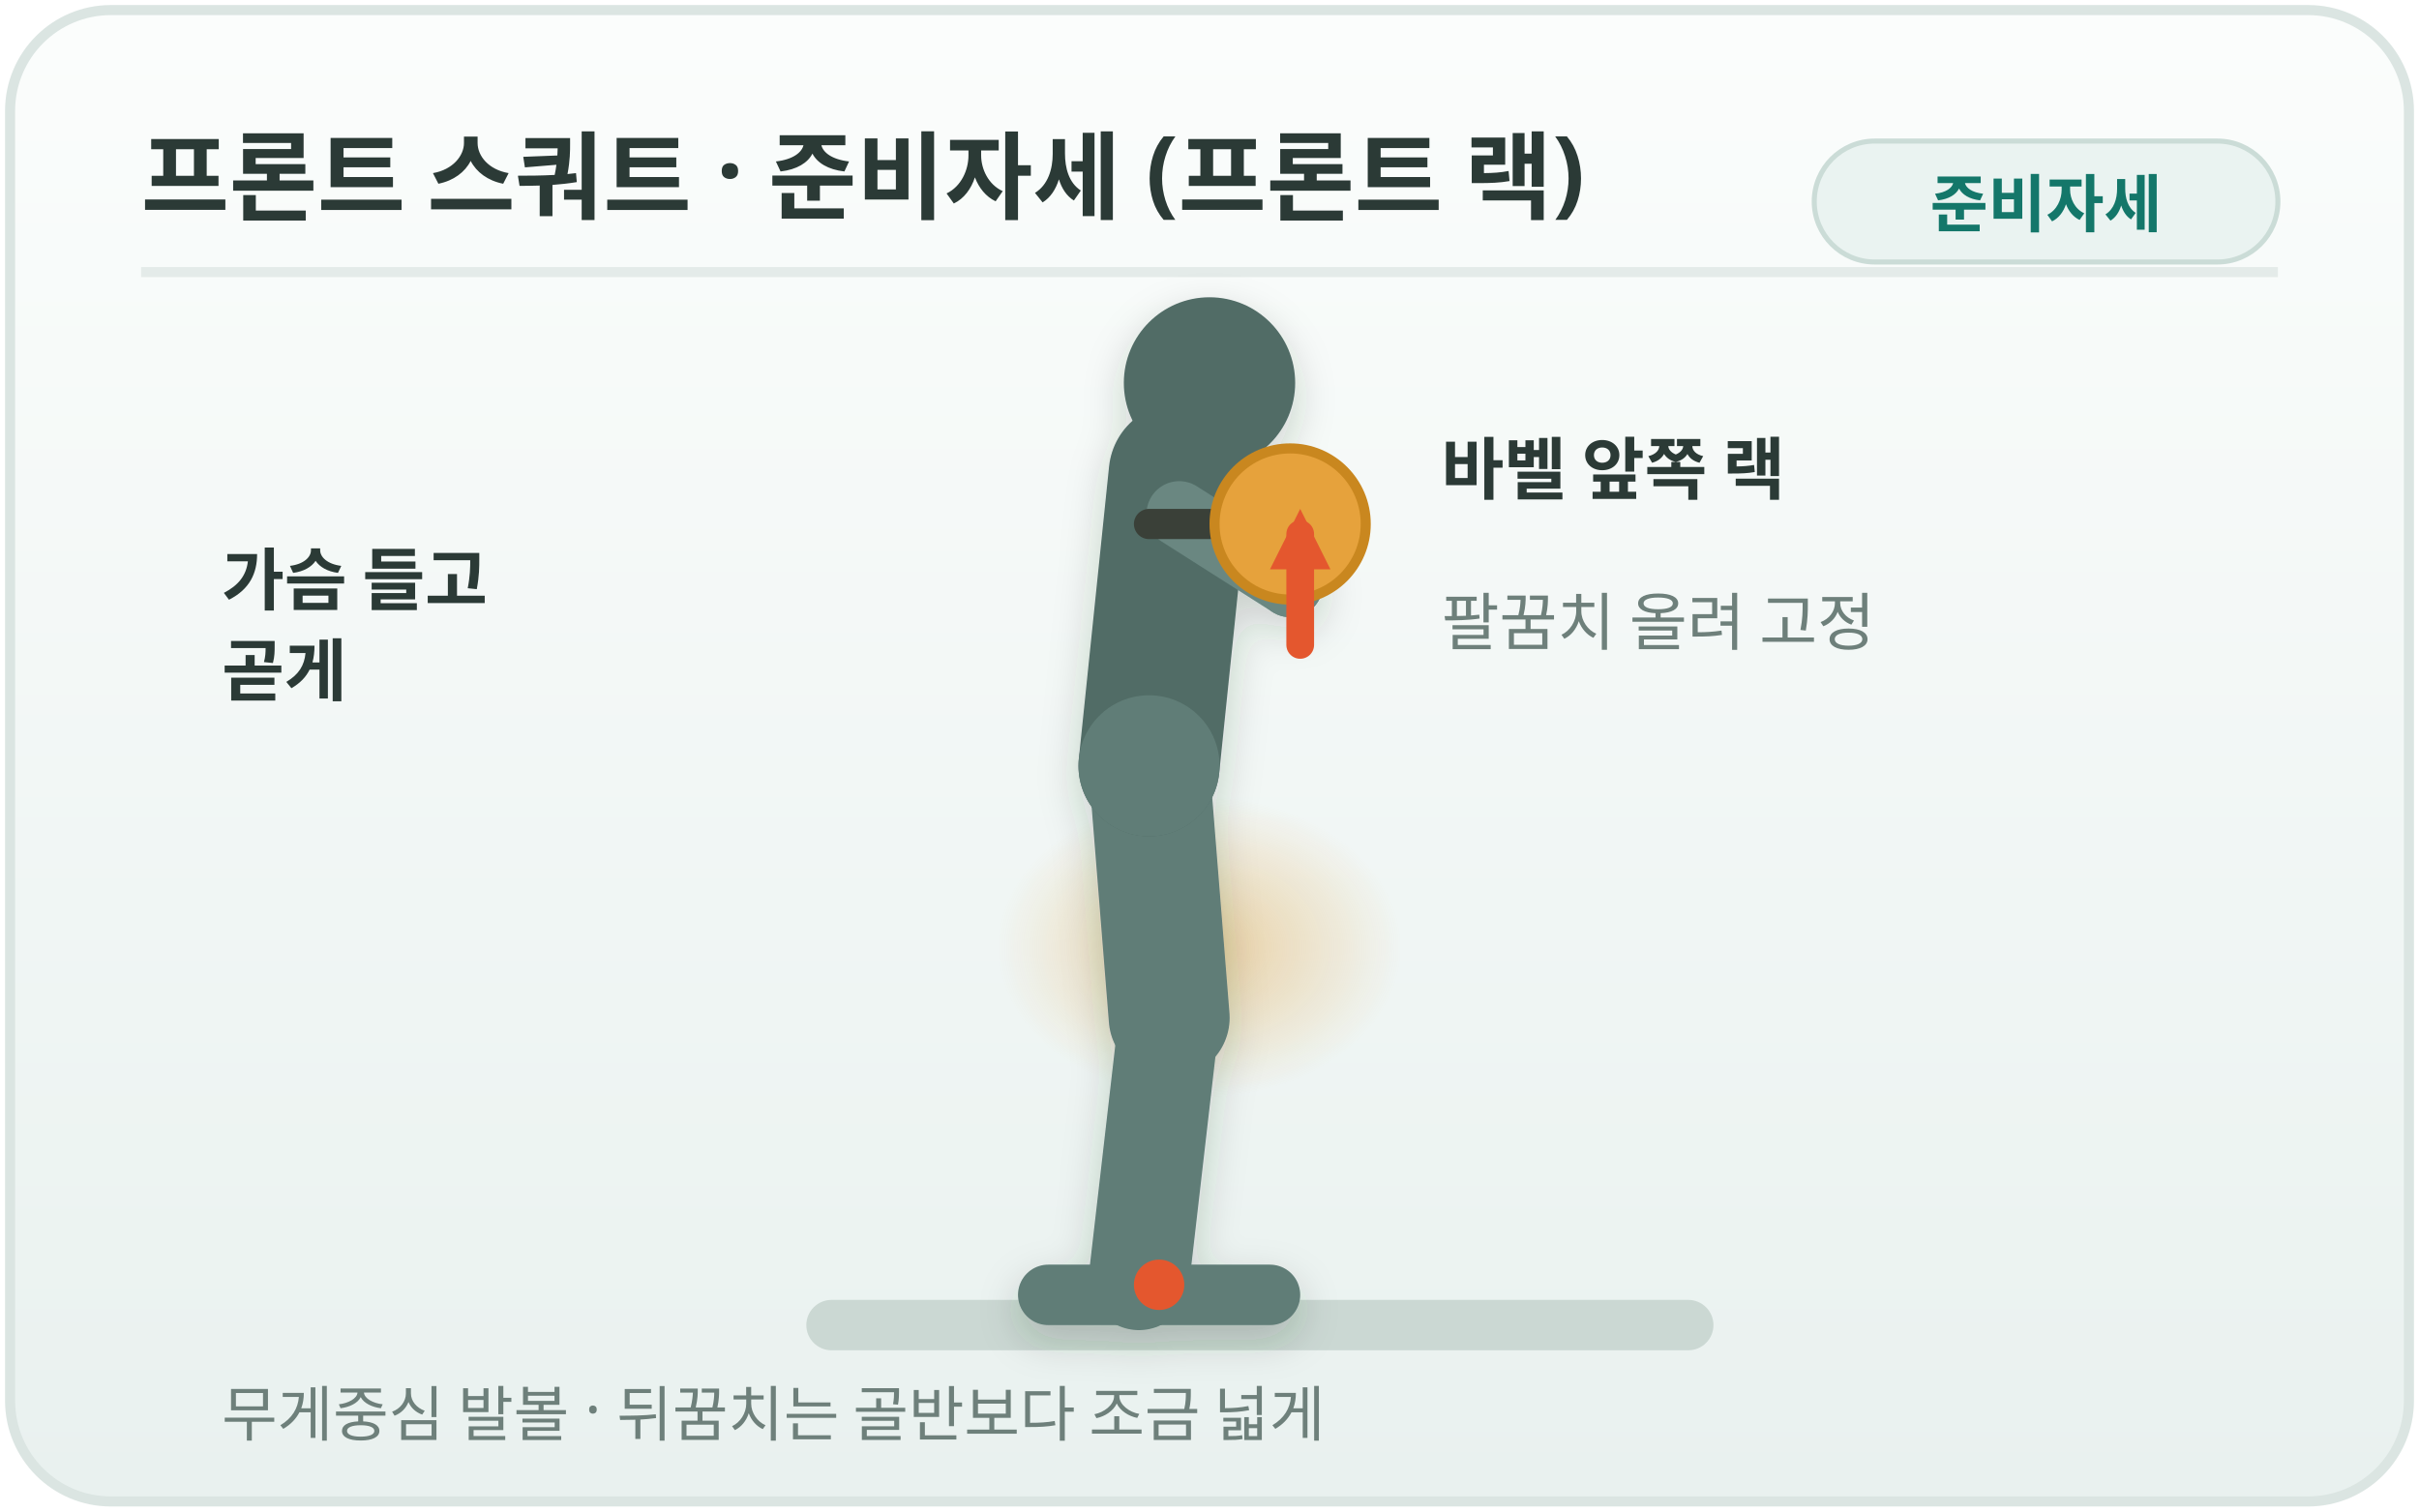
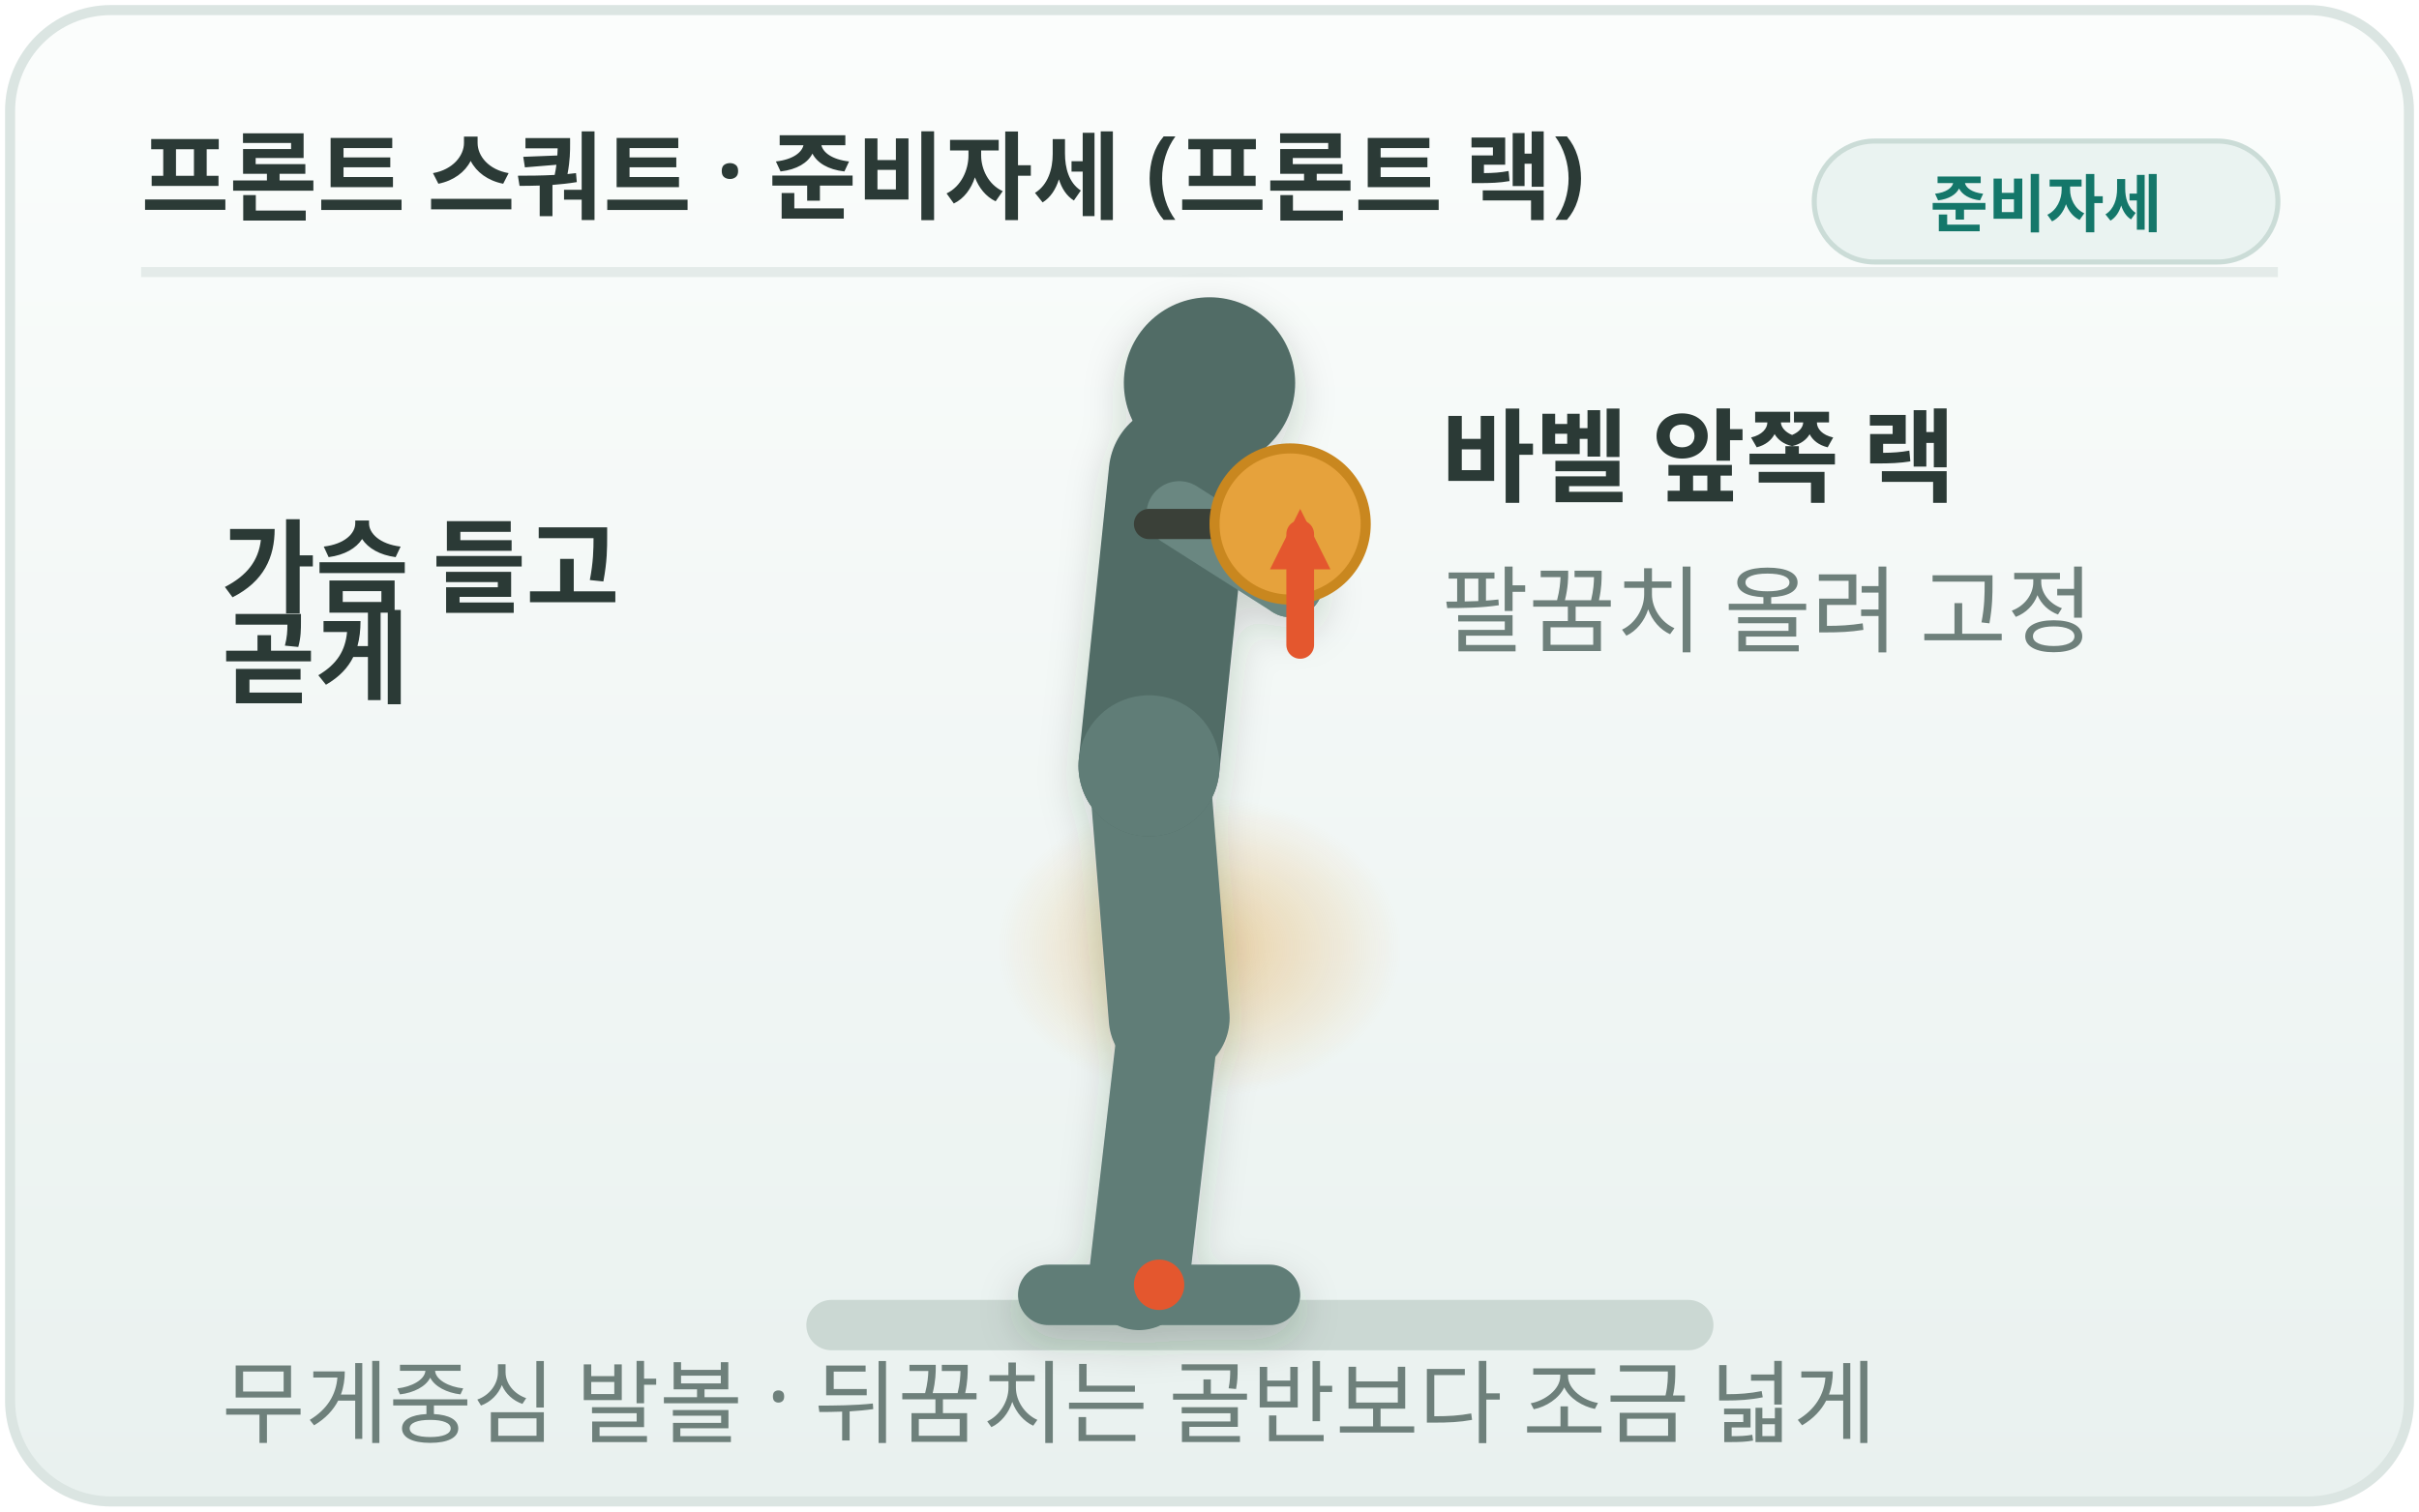
<svg xmlns="http://www.w3.org/2000/svg" viewBox="0 0 480 300" font-family="'Noto Sans KR','Apple SD Gothic Neo',sans-serif">
  <defs>
    <linearGradient id="bg" x1="0" y1="0" x2="0" y2="1">
      <stop offset="0" stop-color="#FBFDFC" />
      <stop offset="1" stop-color="#E9F1EF" />
    </linearGradient>
    <radialGradient id="glow" cx="50%" cy="50%" r="50%">
      <stop offset="0" stop-color="#E0982A" stop-opacity="0.42" />
      <stop offset="1" stop-color="#E0982A" stop-opacity="0" />
    </radialGradient>
    <filter id="soft" x="-30%" y="-30%" width="160%" height="160%">
      <feDropShadow dx="0" dy="3" stdDeviation="4" flood-color="#22332F" flood-opacity="0.20" />
    </filter>
  </defs>
  <rect x="2" y="2" width="476" height="296" rx="20" fill="url(#bg)" stroke="#DBE5E2" stroke-width="2" />
  <text x="28" y="42" font-size="19" font-weight="700" fill="#2B3A36">프론트 스쿼트 · 준비자세 (프론트 랙)</text>
  <line x1="28" y1="54" x2="452" y2="54" stroke="#E4EBE9" stroke-width="2" />
  <rect x="160" y="258" width="180" height="10" rx="5" fill="#CBD8D3" />
  <ellipse cx="238" cy="188" rx="40" ry="30" fill="url(#glow)" />
  <g filter="url(#soft)" stroke-linecap="round">
    <line x1="208" y1="257" x2="252" y2="257" stroke="#607D77" stroke-width="12" />
    <line x1="226" y1="254" x2="232" y2="202" stroke="#607D77" stroke-width="20" />
    <line x1="232" y1="202" x2="228" y2="152" stroke="#607D77" stroke-width="24" />
    <line x1="228" y1="152" x2="234" y2="94" stroke="#516C66" stroke-width="28" />
    <circle cx="228" cy="152" r="14" fill="#607D77" />
    <circle cx="240" cy="76" r="17" fill="#516C66" />
    <line x1="234" y1="102" x2="256" y2="116" stroke="#6A8781" stroke-width="13" />
    <line x1="256" y1="116" x2="252" y2="98" stroke="#6A8781" stroke-width="13" />
  </g>
  <line x1="228" y1="104" x2="266" y2="104" stroke="#3A4038" stroke-width="6" stroke-linecap="round" />
  <circle cx="256" cy="104" r="15" fill="#E6A23C" stroke="#C9871F" stroke-width="2" />
  <line x1="258" y1="128" x2="258" y2="106" stroke="#E4572E" stroke-width="5.5" stroke-linecap="round" />
  <polygon points="258,101 252,113 264,113" fill="#E4572E" />
  <circle cx="230" cy="255" r="5" fill="#E4572E" />
-   <text x="286" y="98" font-size="13.5" font-weight="600" fill="#2B3A36">바벨 앞쪽 랙</text>
-   <text x="286" y="128" font-size="12.5" fill="#6E807B">팔꿈치 올려 고정</text>
-   <text x="44" y="120" font-size="13.5" font-weight="600" fill="#2B3A36">가슴 들고</text>
-   <text x="44" y="138" font-size="13.5" font-weight="600" fill="#2B3A36">곧게</text>
-   <text x="44" y="285" font-size="12" fill="#6E807B">무게중심 발볼 · 뒤꿈치는 골반보다 조금 넓게</text>
+   <text x="286" y="98" font-size="20.2" font-weight="600" fill="#2B3A36">바벨 앞쪽 랙</text>
+   <text x="286" y="128" font-size="18.8" fill="#6E807B">팔꿈치 올려 고정</text>
+   <text x="44" y="120" font-size="20.2" font-weight="600" fill="#2B3A36">가슴 들고</text>
+   <text x="44" y="138" font-size="20.2" font-weight="600" fill="#2B3A36">곧게</text>
+   <text x="44" y="285" font-size="18" fill="#6E807B">무게중심 발볼 · 뒤꿈치는 골반보다 조금 넓게</text>
  <rect x="360" y="28" width="92" height="24" rx="12" fill="#EAF3F1" stroke="#CBDCD7" />
  <text x="406" y="45" font-size="12.5" font-weight="700" fill="#14776A" text-anchor="middle">준비자세</text>
</svg>
